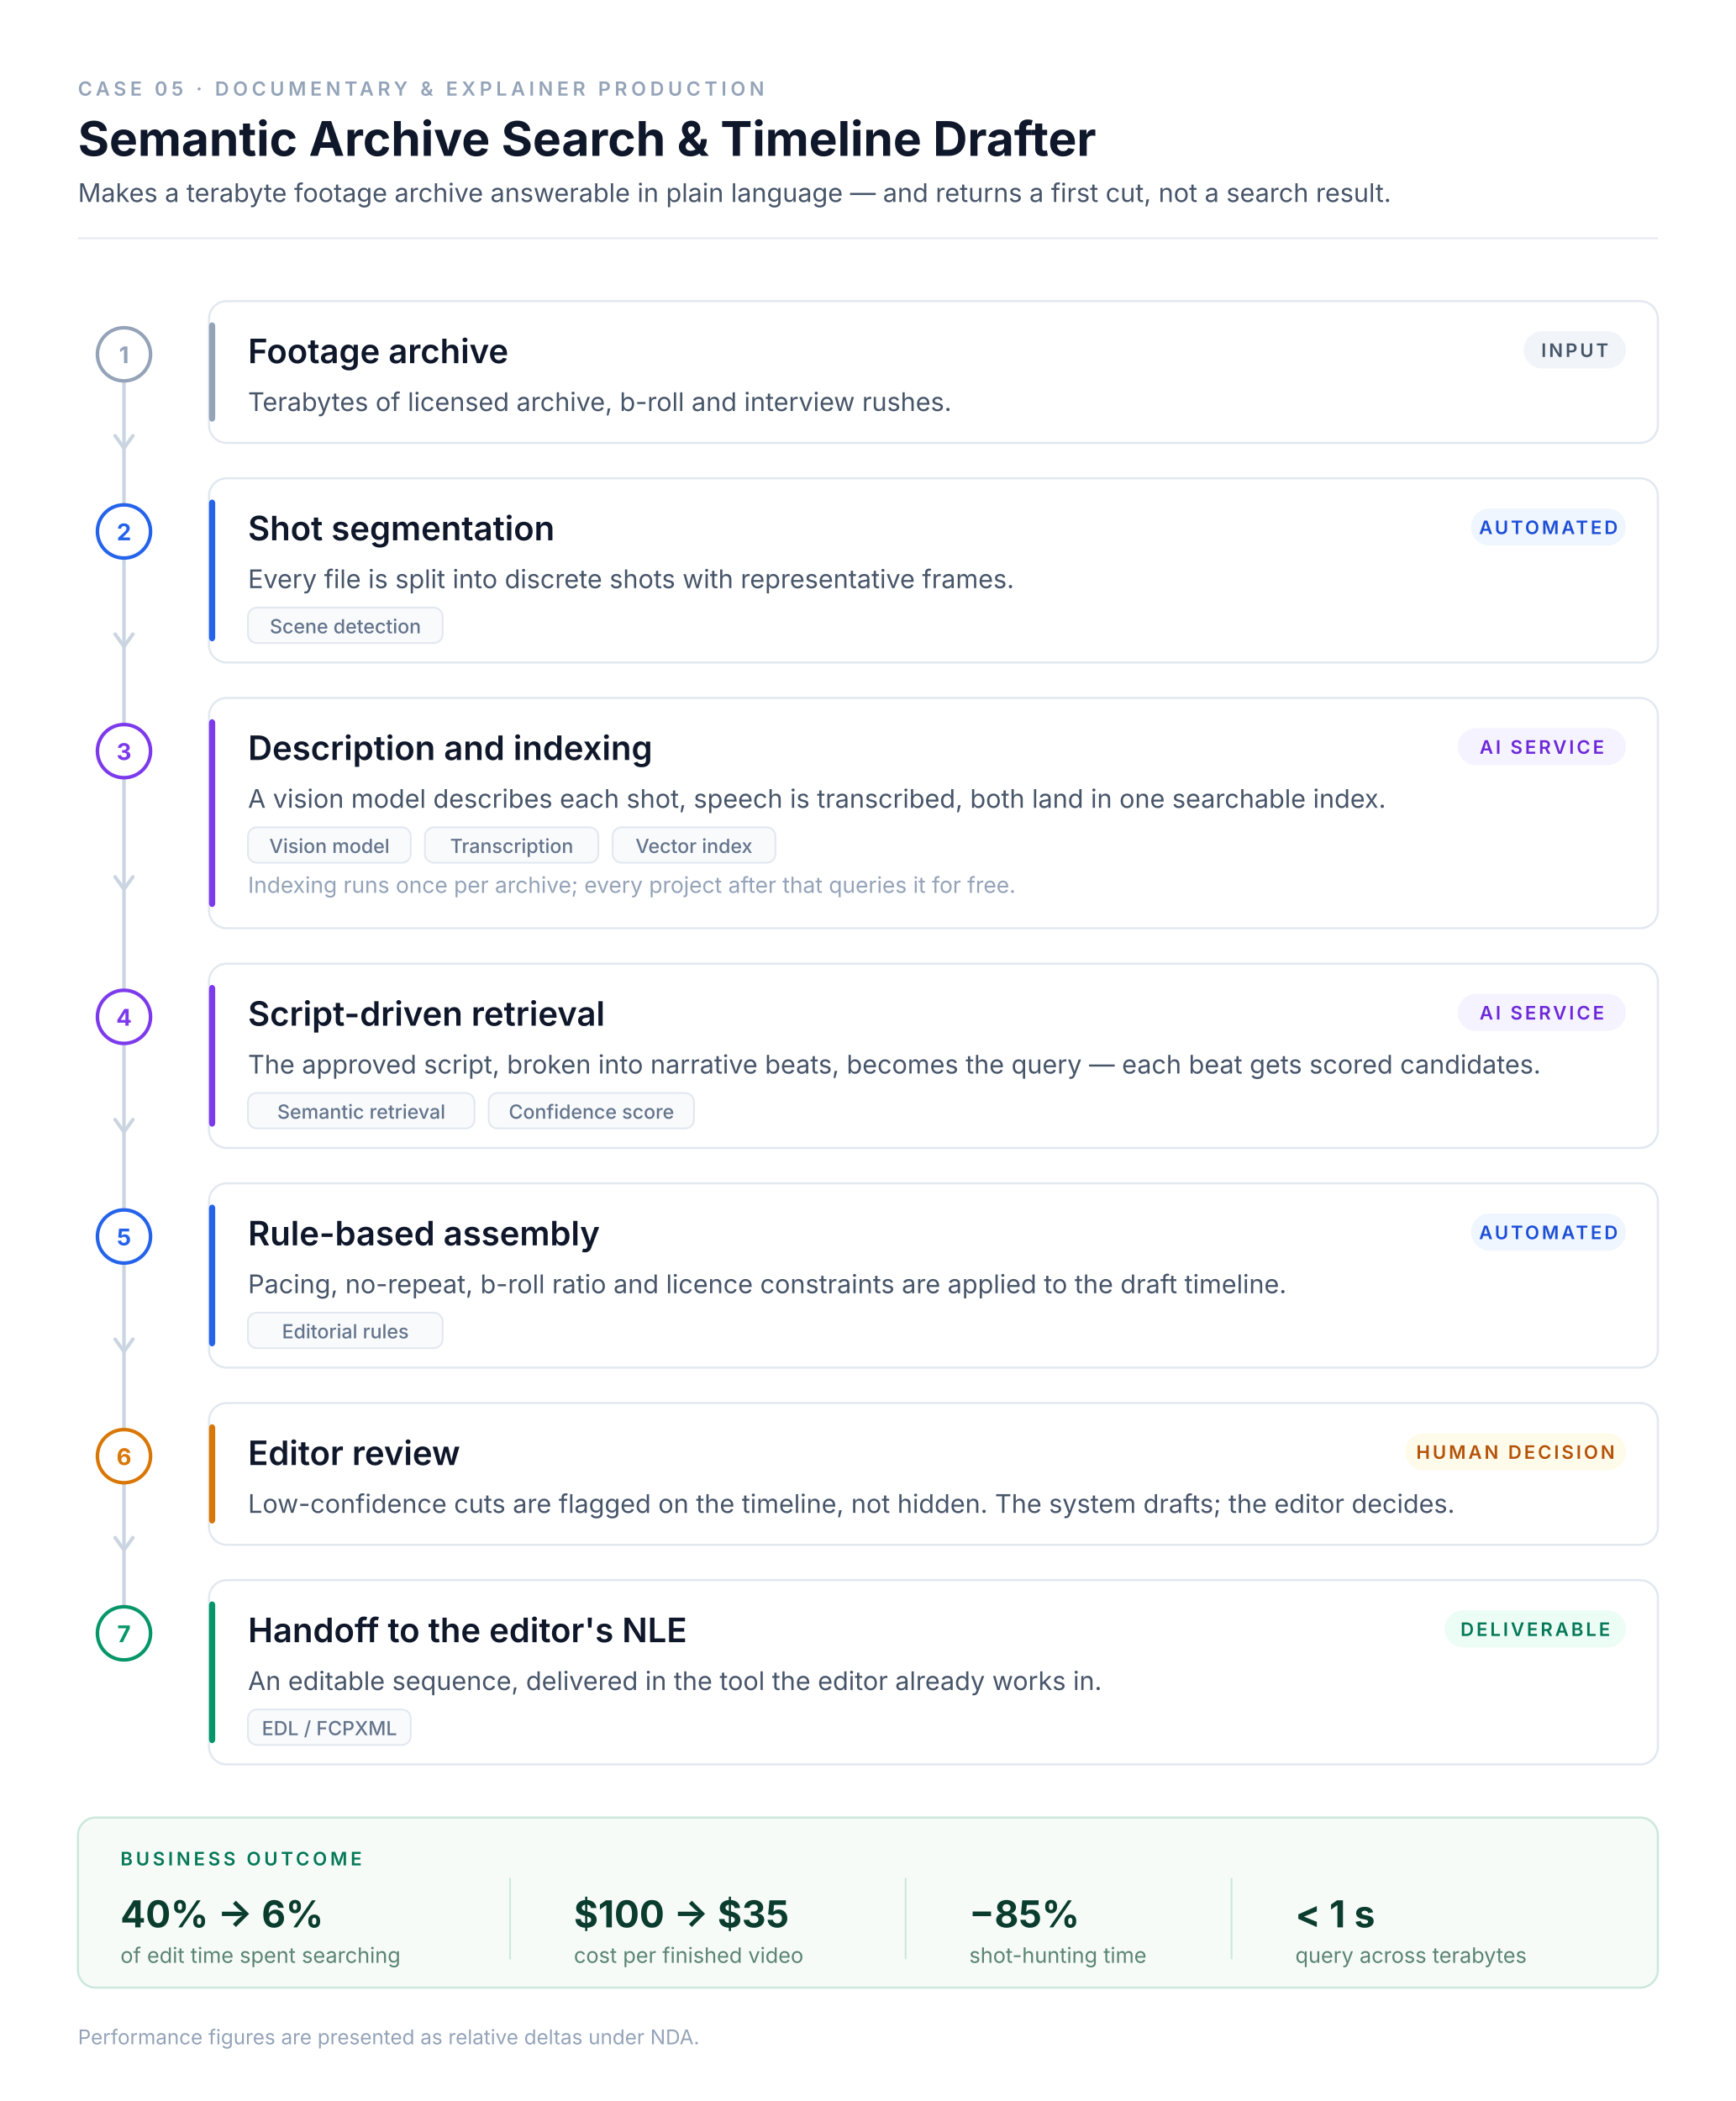
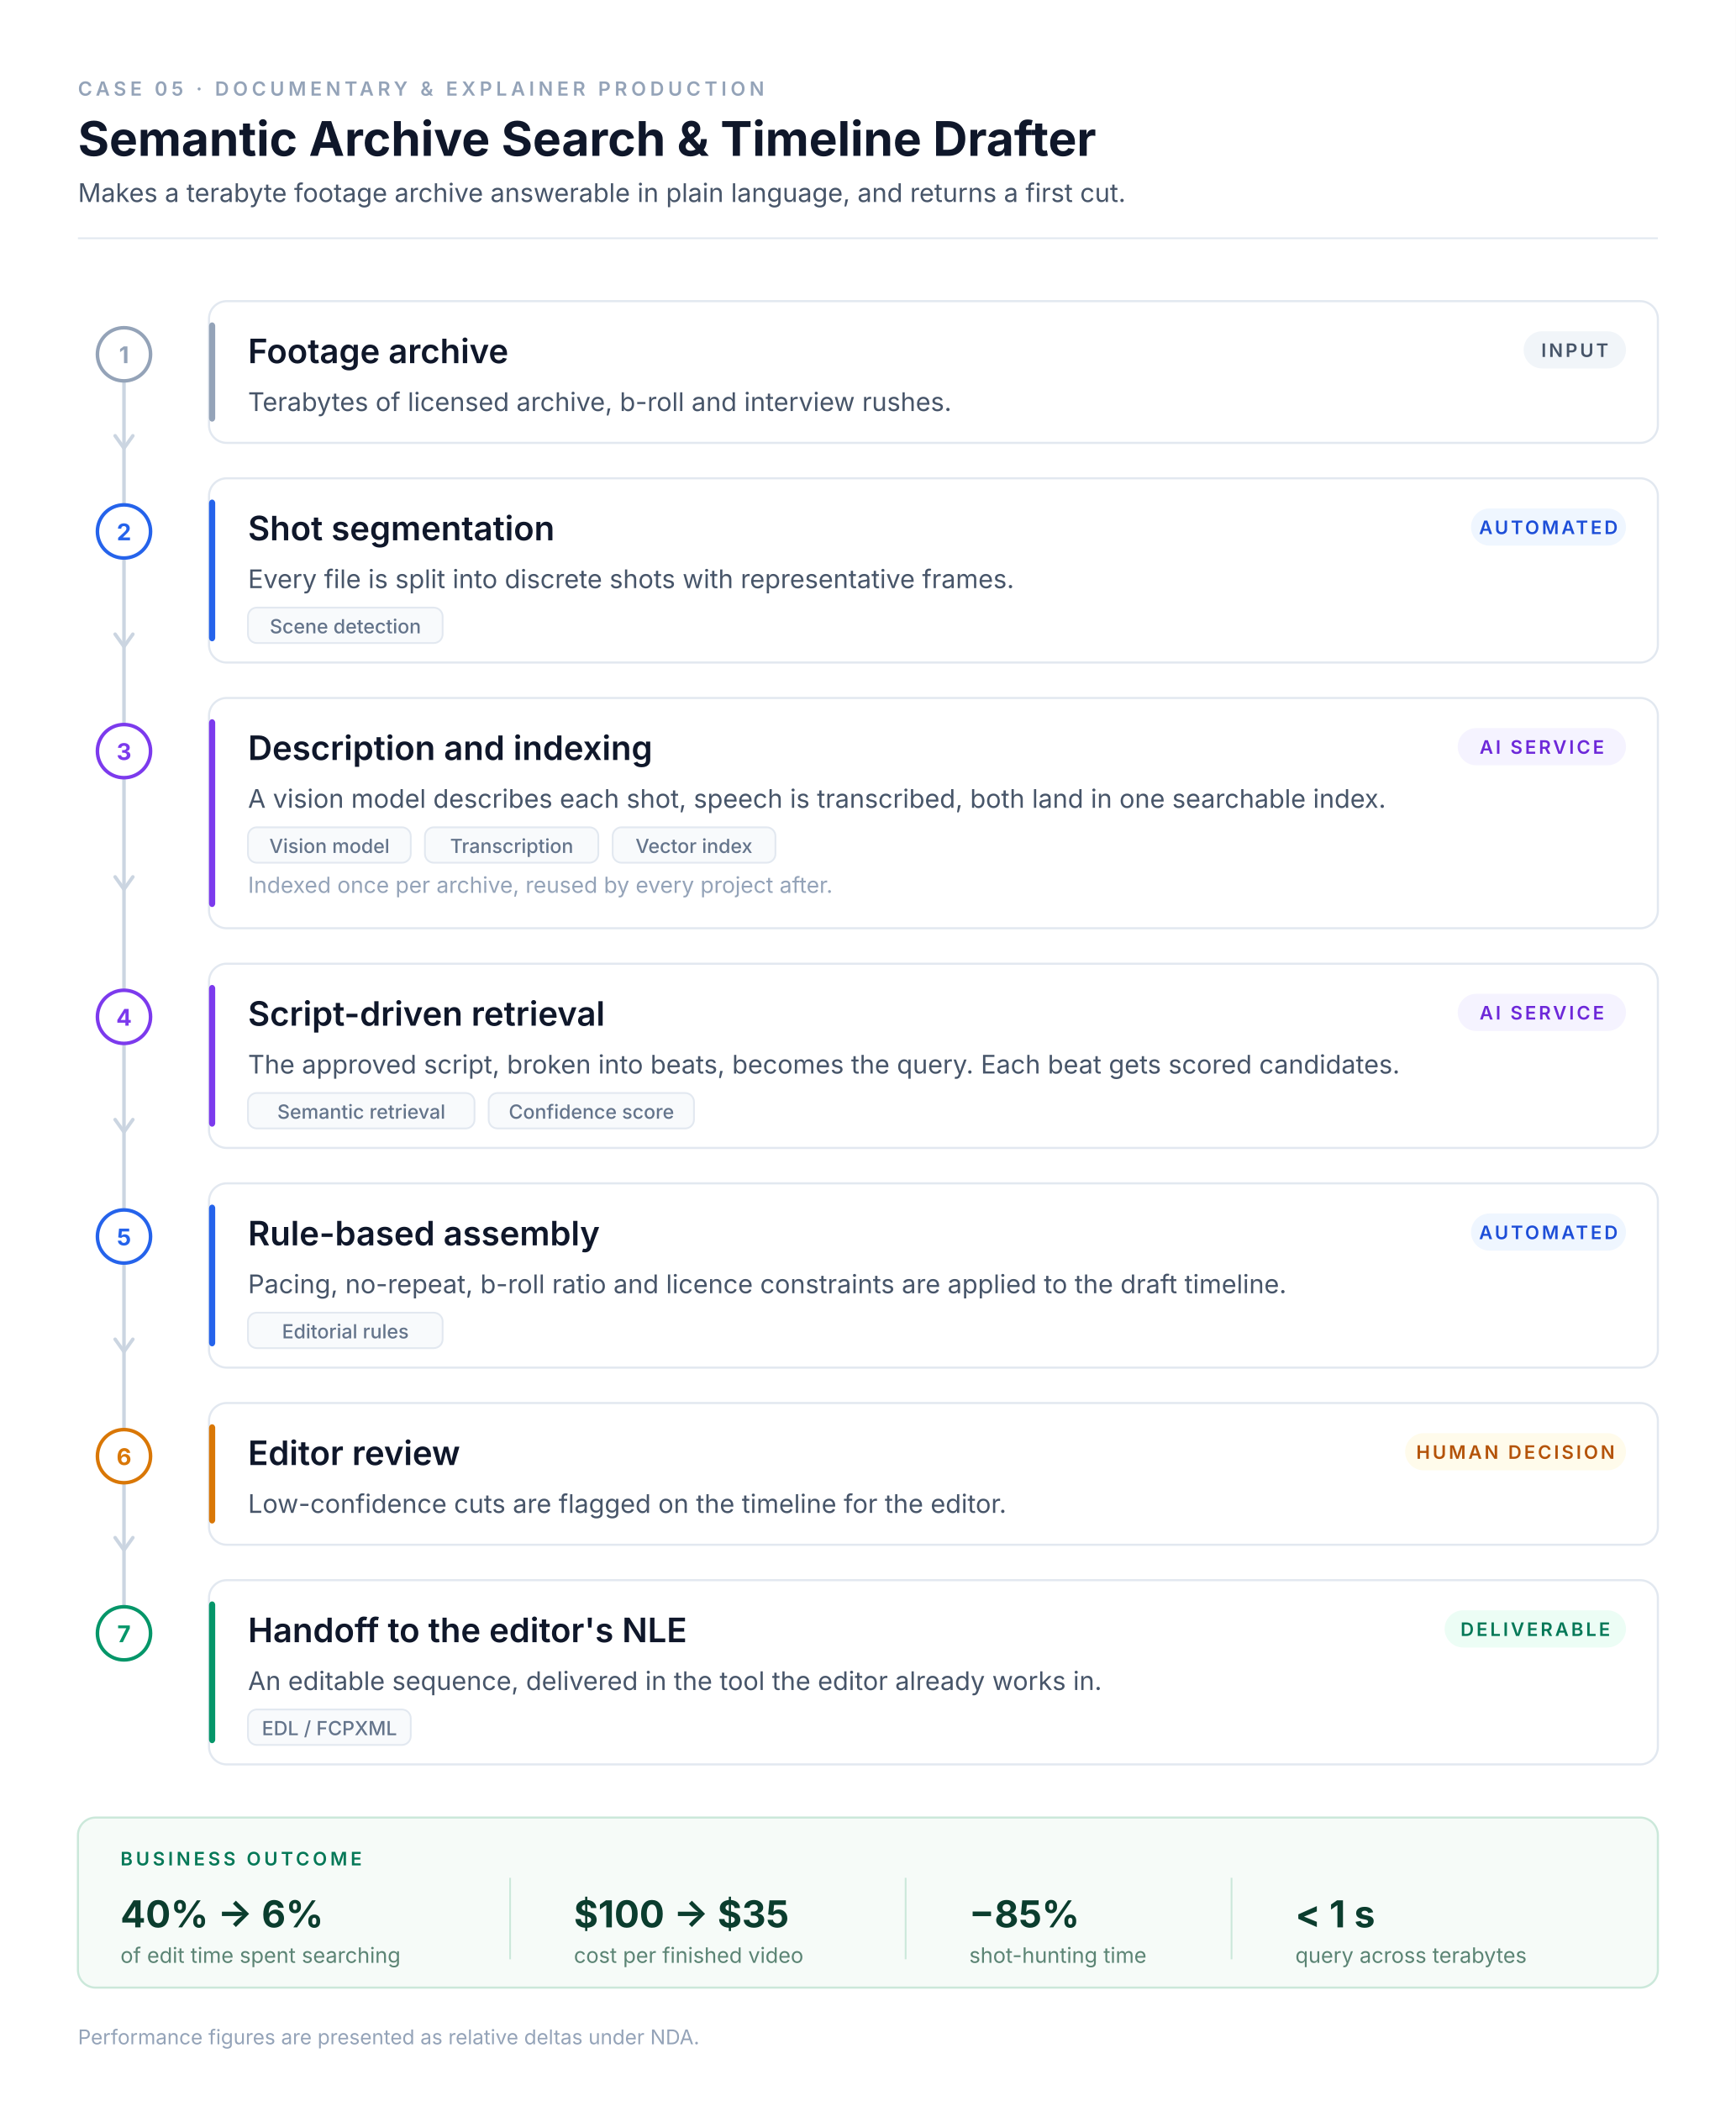
<svg xmlns="http://www.w3.org/2000/svg" width="980" height="1186" viewBox="0 0 980 1186">
  <rect width="980" height="1186" fill="#FFFFFF" />
  <path d="M70 200 L70 922" stroke="#CBD5E1" stroke-width="2" fill="none" />
  <path d="M65 246.0 L70 253.0 L75 246.0" fill="none" stroke="#CBD5E1" stroke-width="2" stroke-linecap="round" stroke-linejoin="round" />
  <path d="M65 358.0 L70 365.0 L75 358.0" fill="none" stroke="#CBD5E1" stroke-width="2" stroke-linecap="round" stroke-linejoin="round" />
  <path d="M65 495.0 L70 502.0 L75 495.0" fill="none" stroke="#CBD5E1" stroke-width="2" stroke-linecap="round" stroke-linejoin="round" />
  <path d="M65 632.0 L70 639.0 L75 632.0" fill="none" stroke="#CBD5E1" stroke-width="2" stroke-linecap="round" stroke-linejoin="round" />
  <path d="M65 756.0 L70 763.0 L75 756.0" fill="none" stroke="#CBD5E1" stroke-width="2" stroke-linecap="round" stroke-linejoin="round" />
  <path d="M65 868.0 L70 875.0 L75 868.0" fill="none" stroke="#CBD5E1" stroke-width="2" stroke-linecap="round" stroke-linejoin="round" />
  <circle cx="70" cy="200" r="15" fill="#FFFFFF" stroke="#94A3B8" stroke-width="2" />
  <text x="70" y="205" font-family="Inter, Helvetica Neue, Arial, sans-serif" font-size="13" font-weight="700" fill="#94A3B8" text-anchor="middle">1</text>
  <circle cx="70" cy="300" r="15" fill="#FFFFFF" stroke="#2563EB" stroke-width="2" />
  <text x="70" y="305" font-family="Inter, Helvetica Neue, Arial, sans-serif" font-size="13" font-weight="700" fill="#2563EB" text-anchor="middle">2</text>
  <circle cx="70" cy="424" r="15" fill="#FFFFFF" stroke="#7C3AED" stroke-width="2" />
  <text x="70" y="429" font-family="Inter, Helvetica Neue, Arial, sans-serif" font-size="13" font-weight="700" fill="#7C3AED" text-anchor="middle">3</text>
  <circle cx="70" cy="574" r="15" fill="#FFFFFF" stroke="#7C3AED" stroke-width="2" />
  <text x="70" y="579" font-family="Inter, Helvetica Neue, Arial, sans-serif" font-size="13" font-weight="700" fill="#7C3AED" text-anchor="middle">4</text>
  <circle cx="70" cy="698" r="15" fill="#FFFFFF" stroke="#2563EB" stroke-width="2" />
  <text x="70" y="703" font-family="Inter, Helvetica Neue, Arial, sans-serif" font-size="13" font-weight="700" fill="#2563EB" text-anchor="middle">5</text>
  <circle cx="70" cy="822" r="15" fill="#FFFFFF" stroke="#D97706" stroke-width="2" />
  <text x="70" y="827" font-family="Inter, Helvetica Neue, Arial, sans-serif" font-size="13" font-weight="700" fill="#D97706" text-anchor="middle">6</text>
  <circle cx="70" cy="922" r="15" fill="#FFFFFF" stroke="#059669" stroke-width="2" />
  <text x="70" y="927" font-family="Inter, Helvetica Neue, Arial, sans-serif" font-size="13" font-weight="700" fill="#059669" text-anchor="middle">7</text>
  <text x="44.0" y="54.0" font-family="Inter, Helvetica Neue, Arial, sans-serif" font-size="11" font-weight="600" fill="#94A3B8" text-anchor="start" letter-spacing="2.2">CASE 05 · DOCUMENTARY &amp; EXPLAINER PRODUCTION</text>
  <text x="44.0" y="88.0" font-family="Inter, Helvetica Neue, Arial, sans-serif" font-size="27" font-weight="700" fill="#0F172A" text-anchor="start">Semantic Archive Search &amp; Timeline Drafter</text>
-   <text x="44.0" y="114.0" font-family="Inter, Helvetica Neue, Arial, sans-serif" font-size="14.5" font-weight="400" fill="#475569" text-anchor="start">Makes a terabyte footage archive answerable in plain language — and returns a first cut, not a search result.</text>
+   <text x="44.0" y="114.0" font-family="Inter, Helvetica Neue, Arial, sans-serif" font-size="14.5" font-weight="400" fill="#475569" text-anchor="start">Makes a terabyte footage archive answerable in plain language, and returns a first cut.</text>
  <rect x="44.0" y="134.0" width="892.0" height="1.0" rx="0" fill="#E2E8F0" stroke="none" stroke-width="1" />
  <rect x="118.0" y="170.0" width="818.0" height="80.0" rx="10" fill="#FFFFFF" stroke="#E2E8F0" stroke-width="1.2" />
  <rect x="118.0" y="182.0" width="3.5" height="56.0" rx="2" fill="#94A3B8" stroke="none" stroke-width="1" />
  <rect x="860.2" y="187.0" width="57.8" height="21.0" rx="10.5" fill="#F1F5F9" stroke="none" stroke-width="1" />
  <text x="889.1" y="201.5" font-family="Inter, Helvetica Neue, Arial, sans-serif" font-size="10.5" font-weight="600" fill="#475569" text-anchor="middle" letter-spacing="1.4">INPUT</text>
  <text x="140.0" y="205.0" font-family="Inter, Helvetica Neue, Arial, sans-serif" font-size="19" font-weight="600" fill="#0F172A" text-anchor="start">Footage archive</text>
  <text x="140.0" y="232.0" font-family="Inter, Helvetica Neue, Arial, sans-serif" font-size="14.5" font-weight="400" fill="#475569" text-anchor="start">Terabytes of licensed archive, b-roll and interview rushes.</text>
  <rect x="118.0" y="270.0" width="818.0" height="104.0" rx="10" fill="#FFFFFF" stroke="#E2E8F0" stroke-width="1.2" />
  <rect x="118.0" y="282.0" width="3.5" height="80.0" rx="2" fill="#2563EB" stroke="none" stroke-width="1" />
  <rect x="830.5" y="287.0" width="87.5" height="21.0" rx="10.5" fill="#EFF6FF" stroke="none" stroke-width="1" />
  <text x="874.2" y="301.5" font-family="Inter, Helvetica Neue, Arial, sans-serif" font-size="10.5" font-weight="600" fill="#1D4ED8" text-anchor="middle" letter-spacing="1.4">AUTOMATED</text>
  <text x="140.0" y="305.0" font-family="Inter, Helvetica Neue, Arial, sans-serif" font-size="19" font-weight="600" fill="#0F172A" text-anchor="start">Shot segmentation</text>
  <text x="140.0" y="332.0" font-family="Inter, Helvetica Neue, Arial, sans-serif" font-size="14.5" font-weight="400" fill="#475569" text-anchor="start">Every file is split into discrete shots with representative frames.</text>
  <rect x="140.0" y="343.0" width="109.9" height="20.0" rx="5" fill="#F8FAFC" stroke="#E2E8F0" stroke-width="1" />
  <text x="195.0" y="357.5" font-family="Inter, Helvetica Neue, Arial, sans-serif" font-size="11" font-weight="500" fill="#64748B" text-anchor="middle">Scene detection</text>
  <rect x="118.0" y="394.0" width="818.0" height="130.0" rx="10" fill="#FFFFFF" stroke="#E2E8F0" stroke-width="1.2" />
  <rect x="118.0" y="406.0" width="3.5" height="106.0" rx="2" fill="#7C3AED" stroke="none" stroke-width="1" />
  <rect x="823.0" y="411.0" width="95.0" height="21.0" rx="10.5" fill="#F5F3FF" stroke="none" stroke-width="1" />
  <text x="870.5" y="425.5" font-family="Inter, Helvetica Neue, Arial, sans-serif" font-size="10.5" font-weight="600" fill="#6D28D9" text-anchor="middle" letter-spacing="1.4">AI SERVICE</text>
  <text x="140.0" y="429.0" font-family="Inter, Helvetica Neue, Arial, sans-serif" font-size="19" font-weight="600" fill="#0F172A" text-anchor="start">Description and indexing</text>
  <text x="140.0" y="456.0" font-family="Inter, Helvetica Neue, Arial, sans-serif" font-size="14.5" font-weight="400" fill="#475569" text-anchor="start">A vision model describes each shot, speech is transcribed, both land in one searchable index.</text>
  <rect x="140.0" y="467.0" width="91.9" height="20.0" rx="5" fill="#F8FAFC" stroke="#E2E8F0" stroke-width="1" />
  <text x="186.0" y="481.5" font-family="Inter, Helvetica Neue, Arial, sans-serif" font-size="11" font-weight="500" fill="#64748B" text-anchor="middle">Vision model</text>
  <rect x="239.9" y="467.0" width="97.9" height="20.0" rx="5" fill="#F8FAFC" stroke="#E2E8F0" stroke-width="1" />
  <text x="288.9" y="481.5" font-family="Inter, Helvetica Neue, Arial, sans-serif" font-size="11" font-weight="500" fill="#64748B" text-anchor="middle">Transcription</text>
  <rect x="345.9" y="467.0" width="91.9" height="20.0" rx="5" fill="#F8FAFC" stroke="#E2E8F0" stroke-width="1" />
  <text x="391.8" y="481.5" font-family="Inter, Helvetica Neue, Arial, sans-serif" font-size="11" font-weight="500" fill="#64748B" text-anchor="middle">Vector index</text>
-   <text x="140.0" y="504.0" font-family="Inter, Helvetica Neue, Arial, sans-serif" font-size="12.5" font-weight="400" fill="#94A3B8" text-anchor="start">Indexing runs once per archive; every project after that queries it for free.</text>
+   <text x="140.0" y="504.0" font-family="Inter, Helvetica Neue, Arial, sans-serif" font-size="12.5" font-weight="400" fill="#94A3B8" text-anchor="start">Indexed once per archive, reused by every project after.</text>
  <rect x="118.0" y="544.0" width="818.0" height="104.0" rx="10" fill="#FFFFFF" stroke="#E2E8F0" stroke-width="1.2" />
  <rect x="118.0" y="556.0" width="3.5" height="80.0" rx="2" fill="#7C3AED" stroke="none" stroke-width="1" />
  <rect x="823.0" y="561.0" width="95.0" height="21.0" rx="10.5" fill="#F5F3FF" stroke="none" stroke-width="1" />
  <text x="870.5" y="575.5" font-family="Inter, Helvetica Neue, Arial, sans-serif" font-size="10.5" font-weight="600" fill="#6D28D9" text-anchor="middle" letter-spacing="1.4">AI SERVICE</text>
  <text x="140.0" y="579.0" font-family="Inter, Helvetica Neue, Arial, sans-serif" font-size="19" font-weight="600" fill="#0F172A" text-anchor="start">Script-driven retrieval</text>
-   <text x="140.0" y="606.0" font-family="Inter, Helvetica Neue, Arial, sans-serif" font-size="14.5" font-weight="400" fill="#475569" text-anchor="start">The approved script, broken into narrative beats, becomes the query — each beat gets scored candidates.</text>
+   <text x="140.0" y="606.0" font-family="Inter, Helvetica Neue, Arial, sans-serif" font-size="14.5" font-weight="400" fill="#475569" text-anchor="start">The approved script, broken into beats, becomes the query. Each beat gets scored candidates.</text>
  <rect x="140.0" y="617.0" width="127.9" height="20.0" rx="5" fill="#F8FAFC" stroke="#E2E8F0" stroke-width="1" />
  <text x="204.0" y="631.5" font-family="Inter, Helvetica Neue, Arial, sans-serif" font-size="11" font-weight="500" fill="#64748B" text-anchor="middle">Semantic retrieval</text>
  <rect x="275.9" y="617.0" width="115.9" height="20.0" rx="5" fill="#F8FAFC" stroke="#E2E8F0" stroke-width="1" />
  <text x="333.9" y="631.5" font-family="Inter, Helvetica Neue, Arial, sans-serif" font-size="11" font-weight="500" fill="#64748B" text-anchor="middle">Confidence score</text>
  <rect x="118.0" y="668.0" width="818.0" height="104.0" rx="10" fill="#FFFFFF" stroke="#E2E8F0" stroke-width="1.2" />
  <rect x="118.0" y="680.0" width="3.5" height="80.0" rx="2" fill="#2563EB" stroke="none" stroke-width="1" />
  <rect x="830.5" y="685.0" width="87.5" height="21.0" rx="10.5" fill="#EFF6FF" stroke="none" stroke-width="1" />
  <text x="874.2" y="699.5" font-family="Inter, Helvetica Neue, Arial, sans-serif" font-size="10.5" font-weight="600" fill="#1D4ED8" text-anchor="middle" letter-spacing="1.4">AUTOMATED</text>
  <text x="140.0" y="703.0" font-family="Inter, Helvetica Neue, Arial, sans-serif" font-size="19" font-weight="600" fill="#0F172A" text-anchor="start">Rule-based assembly</text>
  <text x="140.0" y="730.0" font-family="Inter, Helvetica Neue, Arial, sans-serif" font-size="14.5" font-weight="400" fill="#475569" text-anchor="start">Pacing, no-repeat, b-roll ratio and licence constraints are applied to the draft timeline.</text>
  <rect x="140.0" y="741.0" width="109.9" height="20.0" rx="5" fill="#F8FAFC" stroke="#E2E8F0" stroke-width="1" />
  <text x="195.0" y="755.5" font-family="Inter, Helvetica Neue, Arial, sans-serif" font-size="11" font-weight="500" fill="#64748B" text-anchor="middle">Editorial rules</text>
  <rect x="118.0" y="792.0" width="818.0" height="80.0" rx="10" fill="#FFFFFF" stroke="#E2E8F0" stroke-width="1.2" />
  <rect x="118.0" y="804.0" width="3.5" height="56.0" rx="2" fill="#D97706" stroke="none" stroke-width="1" />
  <rect x="793.3" y="809.0" width="124.7" height="21.0" rx="10.5" fill="#FFFBEB" stroke="none" stroke-width="1" />
  <text x="855.6" y="823.5" font-family="Inter, Helvetica Neue, Arial, sans-serif" font-size="10.5" font-weight="600" fill="#B45309" text-anchor="middle" letter-spacing="1.4">HUMAN DECISION</text>
  <text x="140.0" y="827.0" font-family="Inter, Helvetica Neue, Arial, sans-serif" font-size="19" font-weight="600" fill="#0F172A" text-anchor="start">Editor review</text>
-   <text x="140.0" y="854.0" font-family="Inter, Helvetica Neue, Arial, sans-serif" font-size="14.5" font-weight="400" fill="#475569" text-anchor="start">Low-confidence cuts are flagged on the timeline, not hidden. The system drafts; the editor decides.</text>
+   <text x="140.0" y="854.0" font-family="Inter, Helvetica Neue, Arial, sans-serif" font-size="14.5" font-weight="400" fill="#475569" text-anchor="start">Low-confidence cuts are flagged on the timeline for the editor.</text>
  <rect x="118.0" y="892.0" width="818.0" height="104.0" rx="10" fill="#FFFFFF" stroke="#E2E8F0" stroke-width="1.2" />
  <rect x="118.0" y="904.0" width="3.5" height="80.0" rx="2" fill="#059669" stroke="none" stroke-width="1" />
  <rect x="815.6" y="909.0" width="102.4" height="21.0" rx="10.5" fill="#ECFDF5" stroke="none" stroke-width="1" />
  <text x="866.8" y="923.5" font-family="Inter, Helvetica Neue, Arial, sans-serif" font-size="10.5" font-weight="600" fill="#047857" text-anchor="middle" letter-spacing="1.4">DELIVERABLE</text>
  <text x="140.0" y="927.0" font-family="Inter, Helvetica Neue, Arial, sans-serif" font-size="19" font-weight="600" fill="#0F172A" text-anchor="start">Handoff to the editor's NLE</text>
  <text x="140.0" y="954.0" font-family="Inter, Helvetica Neue, Arial, sans-serif" font-size="14.5" font-weight="400" fill="#475569" text-anchor="start">An editable sequence, delivered in the tool the editor already works in.</text>
  <rect x="140.0" y="965.0" width="91.9" height="20.0" rx="5" fill="#F8FAFC" stroke="#E2E8F0" stroke-width="1" />
  <text x="186.0" y="979.5" font-family="Inter, Helvetica Neue, Arial, sans-serif" font-size="11" font-weight="500" fill="#64748B" text-anchor="middle">EDL / FCPXML</text>
  <rect x="44.0" y="1026.0" width="892.0" height="96.0" rx="10" fill="#F6FBF8" stroke="#CBE8DA" stroke-width="1.2" />
  <text x="68.0" y="1053.0" font-family="Inter, Helvetica Neue, Arial, sans-serif" font-size="10.5" font-weight="600" fill="#047857" text-anchor="start" letter-spacing="1.8">BUSINESS OUTCOME</text>
  <text x="68.0" y="1088.0" font-family="Inter, Helvetica Neue, Arial, sans-serif" font-size="21" font-weight="700" fill="#0B3D2E" text-anchor="start">40% → 6%</text>
  <text x="68.0" y="1108.0" font-family="Inter, Helvetica Neue, Arial, sans-serif" font-size="12" font-weight="400" fill="#5B8474" text-anchor="start">of edit time spent searching</text>
  <rect x="287.5" y="1060.0" width="1.0" height="46.0" rx="0" fill="#CBE8DA" stroke="none" stroke-width="1" />
  <text x="324.0" y="1088.0" font-family="Inter, Helvetica Neue, Arial, sans-serif" font-size="21" font-weight="700" fill="#0B3D2E" text-anchor="start">$100 → $35</text>
  <text x="324.0" y="1108.0" font-family="Inter, Helvetica Neue, Arial, sans-serif" font-size="12" font-weight="400" fill="#5B8474" text-anchor="start">cost per finished video</text>
  <rect x="510.8" y="1060.0" width="1.0" height="46.0" rx="0" fill="#CBE8DA" stroke="none" stroke-width="1" />
  <text x="547.2" y="1088.0" font-family="Inter, Helvetica Neue, Arial, sans-serif" font-size="21" font-weight="700" fill="#0B3D2E" text-anchor="start">−85%</text>
  <text x="547.2" y="1108.0" font-family="Inter, Helvetica Neue, Arial, sans-serif" font-size="12" font-weight="400" fill="#5B8474" text-anchor="start">shot-hunting time</text>
  <rect x="694.8" y="1060.0" width="1.0" height="46.0" rx="0" fill="#CBE8DA" stroke="none" stroke-width="1" />
  <text x="731.3" y="1088.0" font-family="Inter, Helvetica Neue, Arial, sans-serif" font-size="21" font-weight="700" fill="#0B3D2E" text-anchor="start">&lt; 1 s</text>
  <text x="731.3" y="1108.0" font-family="Inter, Helvetica Neue, Arial, sans-serif" font-size="12" font-weight="400" fill="#5B8474" text-anchor="start">query across terabytes</text>
  <text x="44.0" y="1154.0" font-family="Inter, Helvetica Neue, Arial, sans-serif" font-size="11.5" font-weight="400" fill="#94A3B8" text-anchor="start">Performance figures are presented as relative deltas under NDA.</text>
</svg>
